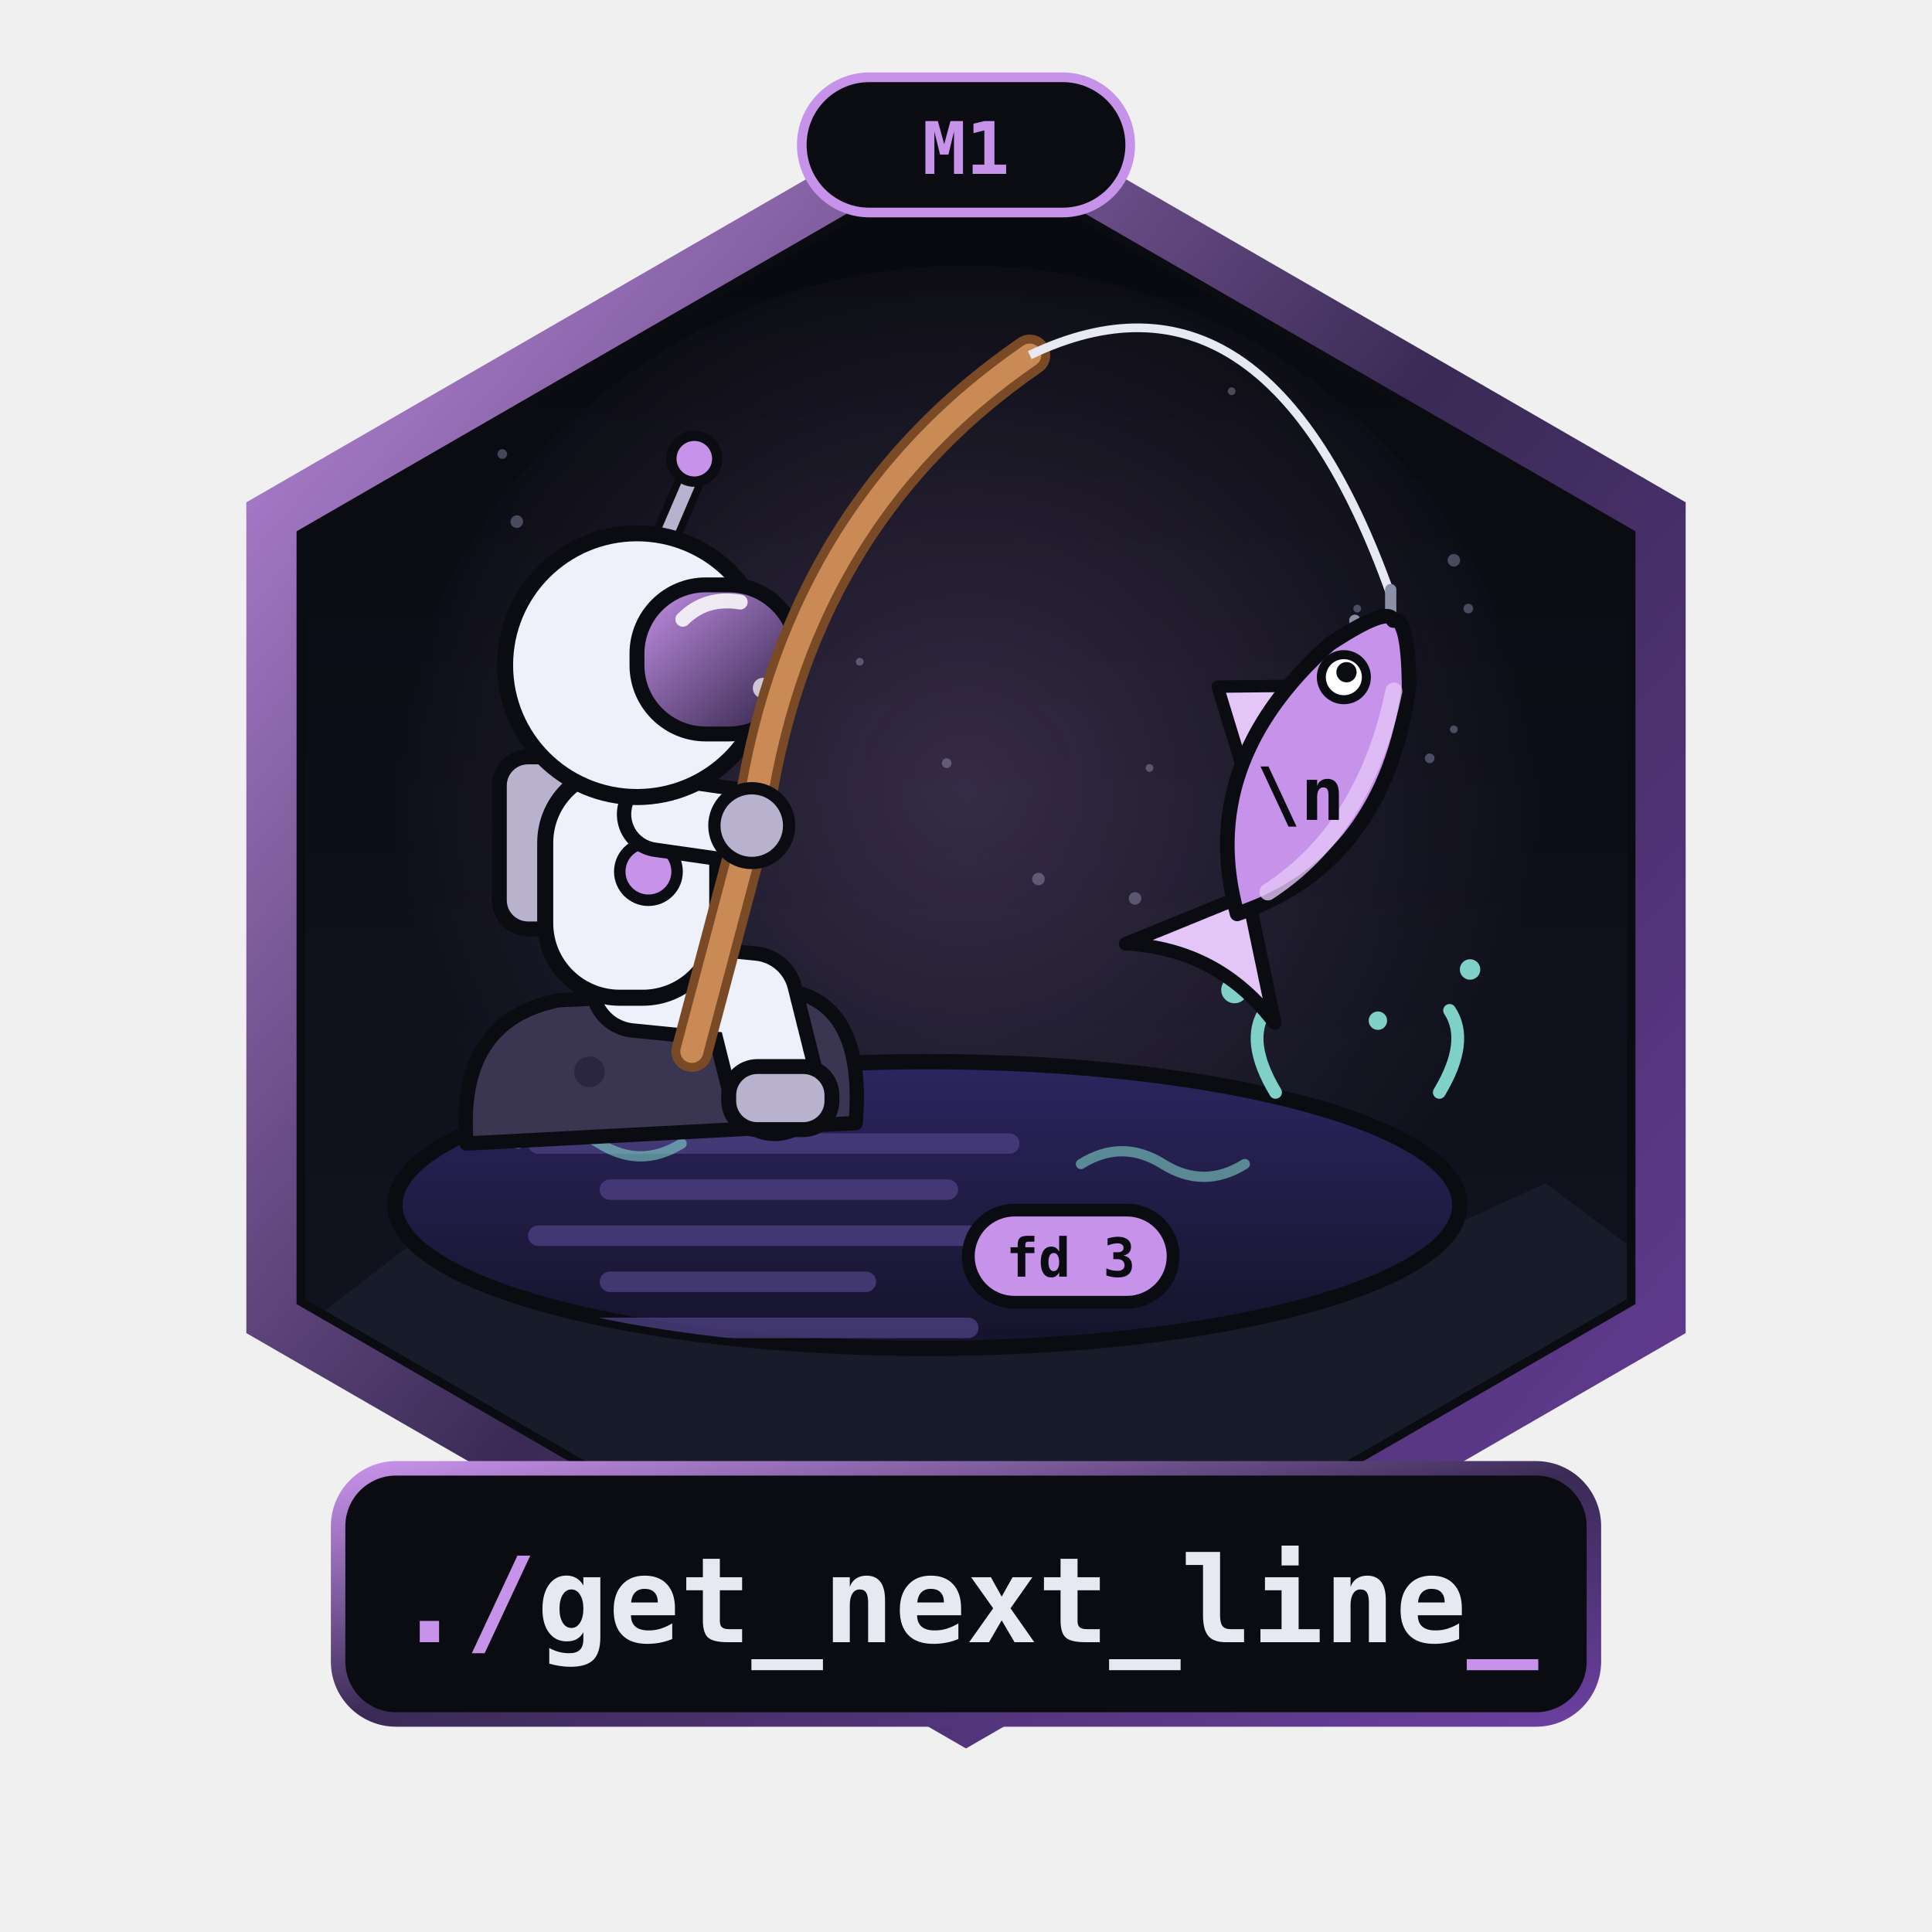
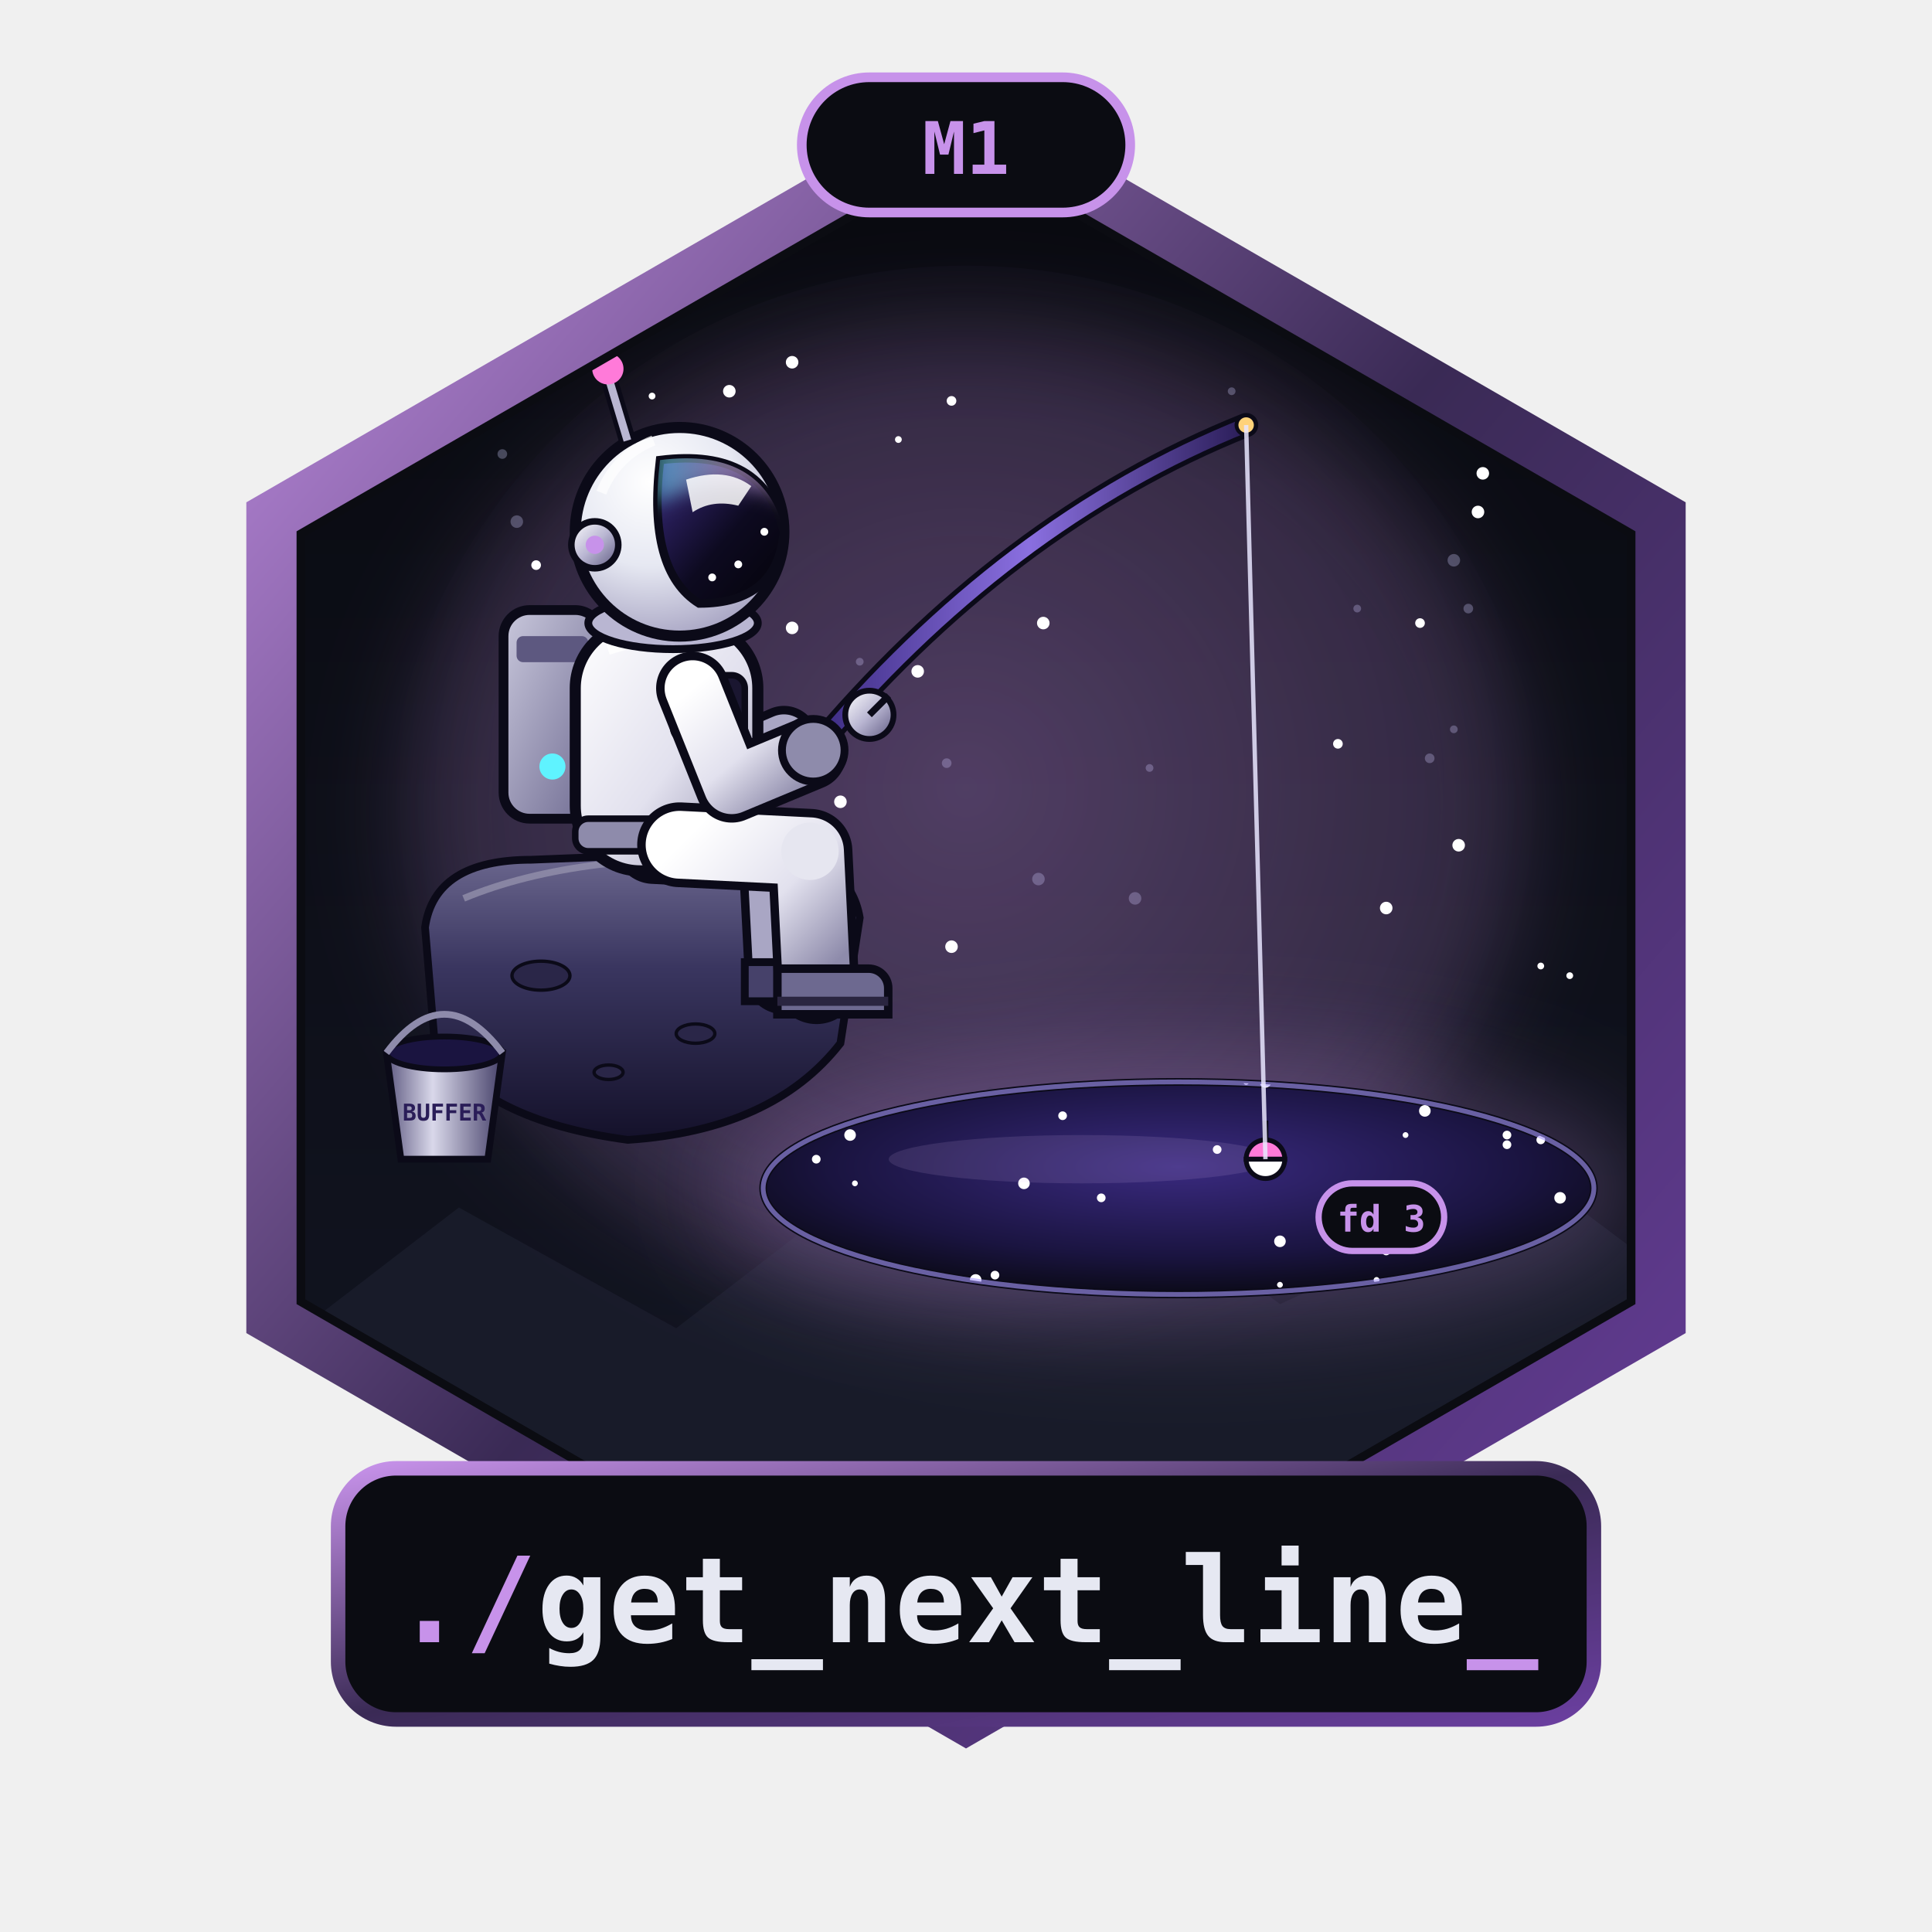
<svg xmlns="http://www.w3.org/2000/svg" viewBox="0 0 400 400" width="400" height="400">
  <defs>
    <linearGradient id="sky" x1="0" y1="0" x2="0" y2="1">
      <stop offset="0" stop-color="#07080d" />
      <stop offset="1" stop-color="#151827" />
    </linearGradient>
    <linearGradient id="rim" x1="0" y1="0" x2="1" y2="1">
      <stop offset="0" stop-color="#C792EA" />
      <stop offset=".5" stop-color="#3a2a55" />
      <stop offset="1" stop-color="#6b3fa0" />
    </linearGradient>
    <radialGradient id="glow" cx=".5" cy=".45" r=".5">
      <stop offset="0" stop-color="#C792EA" stop-opacity=".22" />
      <stop offset="1" stop-color="#C792EA" stop-opacity="0" />
    </radialGradient>
    <clipPath id="in">
      <polygon points="200.0,32.0 336.8,111.0 336.8,269.0 200.0,348.0 63.2,269.0 63.2,111.0" />
    </clipPath>
    <style>
      .st{fill:#cfd3ff;opacity:.3;animation:tw 4s ease-in-out infinite}
      @keyframes tw{50%{opacity:.9}}
      .cur{animation:bl 1.1s steps(1) infinite} @keyframes bl{50%{opacity:0}}
      .sw{animation:sw 3s ease-in-out infinite;transform-box:view-box}
      @keyframes sw{0%,100%{transform:rotate(-3deg)}50%{transform:rotate(3deg)}}
      .bob{animation:bob 2.4s ease-in-out infinite} @keyframes bob{50%{transform:translateY(3px)}}
+       .flick{animation:fl .35s ease-in-out infinite alternate;transform-box:fill-box;transform-origin:50% 0}
+       @keyframes fl{to{transform:scaleY(.82)}}
+       @keyframes spin{to{transform:rotate(360deg)}}
      .mono{font-family:'Fira Code','JetBrains Mono',Consolas,monospace}
    </style>
  </defs>
  <polygon points="200.0,18.0 349.0,104.0 349.0,276.0 200.0,362.0 51.0,276.0 51.0,104.0" fill="url(#rim)" stroke-linejoin="round" />
  <polygon points="200.0,30.0 338.6,110.0 338.6,270.0 200.0,350.0 61.4,270.0 61.4,110.0" fill="#0b0c12" />
  <g clip-path="url(#in)">
    <rect width="400" height="400" fill="url(#sky)" />
    <circle cx="200" cy="175" r="120" fill="url(#glow)" />
    <circle class="st" style="animation-delay:0.7s" cx="238" cy="159" r="0.8" />
    <circle class="st" style="animation-delay:0.3s" cx="128" cy="116" r="1" />
    <circle class="st" style="animation-delay:2.6s" cx="255" cy="81" r="0.8" />
    <circle class="st" style="animation-delay:2.6s" cx="139" cy="152" r="1" />
    <circle class="st" style="animation-delay:1.8s" cx="155" cy="178" r="1" />
    <circle class="st" style="animation-delay:0.2s" cx="196" cy="158" r="1" />
    <circle class="st" style="animation-delay:3.2s" cx="235" cy="186" r="1.3" />
    <circle class="st" style="animation-delay:0.1s" cx="296" cy="157" r="1" />
    <circle class="st" style="animation-delay:4.0s" cx="104" cy="94" r="1" />
    <circle class="st" style="animation-delay:3.6s" cx="301" cy="116" r="1.3" />
    <circle class="st" style="animation-delay:1.8s" cx="107" cy="108" r="1.3" />
    <circle class="st" style="animation-delay:3.1s" cx="301" cy="151" r="0.8" />
    <circle class="st" style="animation-delay:1.0s" cx="178" cy="137" r="0.8" />
    <circle class="st" style="animation-delay:3.2s" cx="281" cy="126" r="0.8" />
    <circle class="st" style="animation-delay:0.4s" cx="304" cy="126" r="1" />
    <circle class="st" style="animation-delay:2.6s" cx="215" cy="182" r="1.3" />
    <path d="M30 300 L95 250 L140 275 L205 225 L265 270 L320 245 L380 290 L380 400 L30 400 Z" fill="#181b29" />
    <path d="M30 330 Q120 300 200 320 T380 315 L380 400 L30 400 Z" fill="#0f111a" />
  </g>
-   <g transform="translate(192,188) scale(1.06)">
+   <g transform="translate(200,188) scale(1.0)">
    <defs>
-       <linearGradient id="water" x1="0" y1="0" x2="0" y2="1">
-         <stop offset="0" stop-color="#2c2560" />
-         <stop offset="1" stop-color="#15132a" />
-       </linearGradient>
+       <clipPath id="hg">
+         <polygon points="0.0,-156.0 136.8,-77.0 136.8,81.0 0.0,160.0 -136.8,81.0 -136.8,-77.0" />
+       </clipPath>
    </defs>
-     <clipPath id="pond">
-       <ellipse cx="0" cy="58" rx="104" ry="28" />
-     </clipPath>
-     <ellipse cx="0" cy="58" rx="104" ry="28" fill="url(#water)" stroke="#0b0c12" stroke-width="3" />
-     <g clip-path="url(#pond)">
-       <rect x="-78" y="44" width="96" height="4" rx="2" fill="#4b3f80" opacity=".8" />
-       <rect x="-64" y="53" width="70" height="4" rx="2" fill="#4b3f80" opacity=".8" />
-       <rect x="-78" y="62" width="120" height="4" rx="2" fill="#4b3f80" opacity=".8" />
-       <rect x="-64" y="71" width="54" height="4" rx="2" fill="#4b3f80" opacity=".8" />
-       <rect x="-78" y="80" width="88" height="4" rx="2" fill="#4b3f80" opacity=".8" />
-     </g>
-     <path d="M-80 46 q8 -5 16 0 t16 0 M30 50 q8 -5 16 0 t16 0" fill="none" stroke="#7fd1c7" stroke-width="2" stroke-linecap="round" opacity=".6" />
-     <g class="bob" style="animation-delay:0s">
-       <rect x="8" y="59" width="40" height="18" rx="9" fill="#C792EA" stroke="#0b0c12" stroke-width="2.5" />
-       <text class="mono" x="28" y="72" text-anchor="middle" font-size="10.5" font-weight="800" fill="#0b0c12">fd 3</text>
-     </g>
-     <g class="bob">
-       <path d="M68 36 q-6 -10 -2 -16 M100 36 q6 -10 2 -16" fill="none" stroke="#7fd1c7" stroke-width="2.5" stroke-linecap="round" />
-       <circle cx="60" cy="16" r="2.6" fill="#7fd1c7" />
-       <circle cx="106" cy="12" r="2" fill="#7fd1c7" />
-       <circle cx="88" cy="22" r="1.8" fill="#7fd1c7" />
-     </g>
-     <path d="M-90 46 Q-92 22 -72 18 L-28 16 Q-12 18 -14 42 Z" fill="#3a3550" stroke="#0b0c12" stroke-width="2.8" stroke-linejoin="round" />
-     <circle cx="-66" cy="32" r="3" fill="#2a2540" />
-     <circle cx="-36" cy="28" r="2.4" fill="#2a2540" />
-     <g transform="translate(-50,22) scale(1.12)">
+     <g clip-path="url(#hg)">
      <defs>
-         <linearGradient id="visor" x1="0" y1="0" x2="1" y2="1">
-           <stop offset="0" stop-color="#C792EA" />
-           <stop offset="1" stop-color="#2a1f40" />
-         </linearGradient>
+         <filter id="g2" x="-50%" y="-50%" width="200%" height="200%">
+           <feGaussianBlur stdDeviation="1.4" />
+         </filter>
+         <filter id="g4" x="-60%" y="-60%" width="220%" height="220%">
+           <feGaussianBlur stdDeviation="3" />
+         </filter>
+         <filter id="g10" x="-80%" y="-80%" width="260%" height="260%">
+           <feGaussianBlur stdDeviation="10" />
+         </filter>
+         <linearGradient id="suitW" x1="0" y1="0" x2="1" y2="1">
+           <stop offset="0" stop-color="#ffffff" />
+           <stop offset=".55" stop-color="#e2e1ee" />
+           <stop offset="1" stop-color="#8e8bab" />
+         </linearGradient>
+         <linearGradient id="suitD" x1="0" y1="0" x2="1" y2="1">
+           <stop offset="0" stop-color="#c9c8dc" />
+           <stop offset="1" stop-color="#6d6990" />
+         </linearGradient>
+         <radialGradient id="helm" cx=".36" cy=".26" r=".9">
+           <stop offset="0" stop-color="#ffffff" />
+           <stop offset=".45" stop-color="#e6e8f2" />
+           <stop offset=".85" stop-color="#a9a6c4" />
+           <stop offset="1" stop-color="#57527a" />
+         </radialGradient>
+         <linearGradient id="vis" x1="0" y1="0" x2="1" y2="1">
+           <stop offset="0" stop-color="#3a2a80" />
+           <stop offset=".55" stop-color="#0d0a20" />
+           <stop offset="1" stop-color="#040309" />
+         </linearGradient>
+         <linearGradient id="visband" x1="0" y1="0" x2="1" y2="0">
+           <stop offset="0" stop-color="#5ff3ff" />
+           <stop offset=".5" stop-color="#e3c6f7" />
+           <stop offset="1" stop-color="#C792EA" />
+         </linearGradient>
+         <linearGradient id="rock" x1="0" y1="0" x2="0" y2="1">
+           <stop offset="0" stop-color="#6d6990" />
+           <stop offset=".4" stop-color="#3a3660" />
+           <stop offset="1" stop-color="#14112a" />
+         </linearGradient>
+         <radialGradient id="lake" cx=".5" cy=".4" r=".6">
+           <stop offset="0" stop-color="#3a2a80" />
+           <stop offset=".7" stop-color="#1a1440" />
+           <stop offset="1" stop-color="#0b0a18" />
+         </radialGradient>
+         <linearGradient id="rod" x1="0" y1="0" x2="1" y2="0">
+           <stop offset="0" stop-color="#3a2a80" />
+           <stop offset=".5" stop-color="#8a6fe0" />
+           <stop offset="1" stop-color="#2a1d58" />
+         </linearGradient>
+         <linearGradient id="steel" x1="0" y1="0" x2="1" y2="1">
+           <stop offset="0" stop-color="#ffffff" />
+           <stop offset=".5" stop-color="#b9b6d2" />
+           <stop offset="1" stop-color="#5d5880" />
+         </linearGradient>
+         <linearGradient id="bucket" x1="0" y1="0" x2="1" y2="0">
+           <stop offset="0" stop-color="#5d5880" />
+           <stop offset=".4" stop-color="#d9d8ea" />
+           <stop offset="1" stop-color="#46416a" />
+         </linearGradient>
+         <radialGradient id="fishP" cx=".35" cy=".35" r=".8">
+           <stop offset="0" stop-color="#ffffff" />
+           <stop offset=".45" stop-color="#e3c6f7" />
+           <stop offset="1" stop-color="#8a5ad6" />
+         </radialGradient>
+         <radialGradient id="fishT" cx=".35" cy=".35" r=".8">
+           <stop offset="0" stop-color="#ffffff" />
+           <stop offset=".45" stop-color="#9ff8ff" />
+           <stop offset="1" stop-color="#1d8fa0" />
+         </radialGradient>
+         <radialGradient id="fishO" cx=".35" cy=".35" r=".8">
+           <stop offset="0" stop-color="#ffffff" />
+           <stop offset=".45" stop-color="#ffd0a0" />
+           <stop offset="1" stop-color="#d9702a" />
+         </radialGradient>
+         <radialGradient id="fishG" cx=".35" cy=".35" r=".8">
+           <stop offset="0" stop-color="#ffffff" />
+           <stop offset=".45" stop-color="#bfffd0" />
+           <stop offset="1" stop-color="#2a9a5a" />
+         </radialGradient>
      </defs>
-       <rect x="-30" y="-46" width="14" height="30" rx="5" fill="#b9b2cf" stroke="#0b0c12" stroke-width="2.6" />
-       <path d="M-6 -6 L14 -4 L18 12" fill="none" stroke="#0b0c12" stroke-width="18" stroke-linecap="round" stroke-linejoin="round" />
-       <path d="M-6 -6 L14 -4 L18 12" fill="none" stroke="#eef0fb" stroke-width="13" stroke-linecap="round" stroke-linejoin="round" />
-       <rect x="10" y="8" width="18" height="11" rx="5" fill="#b9b2cf" stroke="#0b0c12" stroke-width="2.6" />
-       <rect x="-22" y="-44" width="30" height="40" rx="13" fill="#eef0fb" stroke="#0b0c12" stroke-width="2.8" />
-       <circle cx="-4" cy="-26" r="5" fill="#C792EA" stroke="#0b0c12" stroke-width="2" />
-       <path d="M-2 -36 L12 -34" fill="none" stroke="#0b0c12" stroke-width="15" stroke-linecap="round" stroke-linejoin="round" />
-       <path d="M-2 -36 L12 -34" fill="none" stroke="#eef0fb" stroke-width="10" stroke-linecap="round" stroke-linejoin="round" />
-       <line x1="-2" y1="-82" x2="4" y2="-96" stroke="#0b0c12" stroke-width="5" stroke-linecap="round" />
-       <line x1="-2" y1="-82" x2="4" y2="-96" stroke="#b9b2cf" stroke-width="2.4" stroke-linecap="round" />
-       <circle class="cur" cx="4" cy="-98" r="4" fill="#C792EA" stroke="#0b0c12" stroke-width="1.8" />
-       <circle cx="-6" cy="-62" r="23" fill="#eef0fb" stroke="#0b0c12" stroke-width="2.8" />
-       <rect x="-6" y="-76" width="28" height="26" rx="12" fill="url(#visor)" stroke="#0b0c12" stroke-width="2.6" />
-       <path d="M2 -70 q4 -4 10 -3" fill="none" stroke="#fff" stroke-width="2.6" stroke-linecap="round" opacity=".85" />
-       <circle cx="16" cy="-58" r="1.8" fill="#fff" opacity=".7" />
-     </g>
-     <path d="M-46 28 L-34.3 -16.1 Q-26.3 -76.1 20 -108" fill="none" stroke="#7a4a26" stroke-width="8" stroke-linecap="round" stroke-linejoin="round" />
-     <path d="M-46 28 L-34.3 -16.1 Q-26.3 -76.1 20 -108" fill="none" stroke="#c98a55" stroke-width="4.5" stroke-linecap="round" stroke-linejoin="round" />
-     <circle cx="-34.3" cy="-16.1" r="7.3" fill="#b9b2cf" stroke="#0b0c12" stroke-width="2.4" />
-     <g class="sw" style="transform-origin:20px -108px">
-       <path d="M20 -108 Q66 -130 90.5 -61.2" fill="none" stroke="#e6e8f2" stroke-width="1.7" />
-       <path d="M90.5 -62.2 v6 a3.5 3.5 0 0 1 -7 0" fill="none" stroke="#8b90a8" stroke-width="2.2" stroke-linecap="round" />
-       <g transform="translate(76,-28) rotate(-62) scale(1.1)">
-         <path d="M-26 0 L-44 -15 Q-37 0 -44 15 Z" fill="#e3c6f7" stroke="#0b0c12" stroke-width="2.4" stroke-linejoin="round" />
-         <path d="M-6 -12 L4 -22 L10 -11 Z" fill="#e3c6f7" stroke="#0b0c12" stroke-width="2.2" stroke-linejoin="round" />
-         <path d="M-30 0 Q-10 -19 20 -8 Q31 -2 29 0 Q31 2 20 8 Q-10 19 -30 0 Z" fill="#C792EA" stroke="#0b0c12" stroke-width="2.6" stroke-linejoin="round" />
-         <path d="M-24 3 Q-6 13 18 6" fill="none" stroke="#e3c6f7" stroke-width="3" stroke-linecap="round" opacity=".8" />
-         <circle cx="16" cy="-3" r="4" fill="#fff" stroke="#0b0c12" stroke-width="1.6" />
-         <circle cx="17" cy="-3" r="1.8" fill="#0b0c12" />
-         <text class="mono" x="-6" y="0" dominant-baseline="central" text-anchor="middle" font-size="13" font-weight="800" fill="#0b0c12" transform="rotate(62 -6 0)">\n</text>
+       <ellipse cx="0" cy="-20" rx="116" ry="100" fill="#C792EA" opacity=".18" filter="url(#g10)" />
+       <circle cx="119" cy="12" r="0.7" fill="#fff">
+         <animate attributeName="opacity" values=".2;.9;.2" keyTimes="0;.5;1" dur="2.183s" repeatCount="indefinite" />
+       </circle>
+       <circle cx="-36" cy="-113" r="1.3" fill="#fff">
+         <animate attributeName="opacity" values=".2;.9;.2" keyTimes="0;.5;1" dur="3.708s" repeatCount="indefinite" />
+       </circle>
+       <circle cx="-65" cy="-106" r="0.7" fill="#fff">
+         <animate attributeName="opacity" values=".2;.9;.2" keyTimes="0;.5;1" dur="3.162s" repeatCount="indefinite" />
+       </circle>
+       <circle cx="-89" cy="-71" r="1" fill="#fff">
+         <animate attributeName="opacity" values=".2;.9;.2" keyTimes="0;.5;1" dur="3.607s" repeatCount="indefinite" />
+       </circle>
+       <circle cx="94" cy="-59" r="1" fill="#fff">
+         <animate attributeName="opacity" values=".2;.9;.2" keyTimes="0;.5;1" dur="3.088s" repeatCount="indefinite" />
+       </circle>
+       <circle cx="-14" cy="-97" r="0.7" fill="#fff">
+         <animate attributeName="opacity" values=".2;.9;.2" keyTimes="0;.5;1" dur="3.742s" repeatCount="indefinite" />
+       </circle>
+       <circle cx="-35" cy="9" r="1" fill="#fff">
+         <animate attributeName="opacity" values=".2;.9;.2" keyTimes="0;.5;1" dur="2.847s" repeatCount="indefinite" />
+       </circle>
+       <circle cx="100" cy="-114" r="0.7" fill="#fff">
+         <animate attributeName="opacity" values=".2;.9;.2" keyTimes="0;.5;1" dur="2.472s" repeatCount="indefinite" />
+       </circle>
+       <circle cx="-124" cy="-88" r="0.7" fill="#fff">
+         <animate attributeName="opacity" values=".2;.9;.2" keyTimes="0;.5;1" dur="3.02s" repeatCount="indefinite" />
+       </circle>
+       <circle cx="-36" cy="-58" r="1.3" fill="#fff">
+         <animate attributeName="opacity" values=".2;.9;.2" keyTimes="0;.5;1" dur="2.364s" repeatCount="indefinite" />
+       </circle>
+       <circle cx="102" cy="-13" r="1.3" fill="#fff">
+         <animate attributeName="opacity" values=".2;.9;.2" keyTimes="0;.5;1" dur="3.051s" repeatCount="indefinite" />
+       </circle>
+       <circle cx="106" cy="-82" r="1.3" fill="#fff">
+         <animate attributeName="opacity" values=".2;.9;.2" keyTimes="0;.5;1" dur="2.708s" repeatCount="indefinite" />
+       </circle>
+       <circle cx="125" cy="14" r="0.7" fill="#fff">
+         <animate attributeName="opacity" values=".2;.9;.2" keyTimes="0;.5;1" dur="3.91s" repeatCount="indefinite" />
+       </circle>
+       <circle cx="-26" cy="-22" r="1.3" fill="#fff">
+         <animate attributeName="opacity" values=".2;.9;.2" keyTimes="0;.5;1" dur="3.061s" repeatCount="indefinite" />
+       </circle>
+       <circle cx="-3" cy="8" r="1.3" fill="#fff">
+         <animate attributeName="opacity" values=".2;.9;.2" keyTimes="0;.5;1" dur="3.031s" repeatCount="indefinite" />
+       </circle>
+       <circle cx="77" cy="-34" r="1" fill="#fff">
+         <animate attributeName="opacity" values=".2;.9;.2" keyTimes="0;.5;1" dur="3.799s" repeatCount="indefinite" />
+       </circle>
+       <circle cx="-10" cy="-49" r="1.3" fill="#fff">
+         <animate attributeName="opacity" values=".2;.9;.2" keyTimes="0;.5;1" dur="3.448s" repeatCount="indefinite" />
+       </circle>
+       <circle cx="-3" cy="-105" r="1" fill="#fff">
+         <animate attributeName="opacity" values=".2;.9;.2" keyTimes="0;.5;1" dur="3.629s" repeatCount="indefinite" />
+       </circle>
+       <circle cx="87" cy="0" r="1.3" fill="#fff">
+         <animate attributeName="opacity" values=".2;.9;.2" keyTimes="0;.5;1" dur="2.536s" repeatCount="indefinite" />
+       </circle>
+       <circle cx="107" cy="-90" r="1.3" fill="#fff">
+         <animate attributeName="opacity" values=".2;.9;.2" keyTimes="0;.5;1" dur="3.662s" repeatCount="indefinite" />
+       </circle>
+       <circle cx="16" cy="-59" r="1.3" fill="#fff">
+         <animate attributeName="opacity" values=".2;.9;.2" keyTimes="0;.5;1" dur="3.176s" repeatCount="indefinite" />
+       </circle>
+       <circle cx="-49" cy="-107" r="1.3" fill="#fff">
+         <animate attributeName="opacity" values=".2;.9;.2" keyTimes="0;.5;1" dur="2.733s" repeatCount="indefinite" />
+       </circle>
+       <ellipse cx="44" cy="58" rx="94" ry="28" fill="#C792EA" opacity=".25" filter="url(#g10)" />
+       <ellipse cx="44" cy="58" rx="86" ry="22" fill="url(#lake)" stroke="#0b0a18" stroke-width="1.6" />
+       <clipPath id="lk">
+         <ellipse cx="44" cy="58" rx="86" ry="22" />
+       </clipPath>
+       <g clip-path="url(#lk)">
+         <circle cx="65" cy="69" r="1.2" fill="#fff">
+           <animate attributeName="opacity" values=".2;.9;.2" keyTimes="0;.5;1" dur="3.385s" repeatCount="indefinite" />
+         </circle>
+         <circle cx="85" cy="77" r="0.6" fill="#fff">
+           <animate attributeName="opacity" values=".2;.9;.2" keyTimes="0;.5;1" dur="3.181s" repeatCount="indefinite" />
+         </circle>
+         <circle cx="91" cy="47" r="0.6" fill="#fff">
+           <animate attributeName="opacity" values=".2;.9;.2" keyTimes="0;.5;1" dur="3.302s" repeatCount="indefinite" />
+         </circle>
+         <circle cx="-23" cy="57" r="0.6" fill="#fff">
+           <animate attributeName="opacity" values=".2;.9;.2" keyTimes="0;.5;1" dur="2.262s" repeatCount="indefinite" />
+         </circle>
+         <circle cx="-24" cy="47" r="1.2" fill="#fff">
+           <animate attributeName="opacity" values=".2;.9;.2" keyTimes="0;.5;1" dur="1.933s" repeatCount="indefinite" />
+         </circle>
+         <circle cx="6" cy="76" r="0.9" fill="#fff">
+           <animate attributeName="opacity" values=".2;.9;.2" keyTimes="0;.5;1" dur="1.819s" repeatCount="indefinite" />
+         </circle>
+         <circle cx="95" cy="42" r="1.2" fill="#fff">
+           <animate attributeName="opacity" values=".2;.9;.2" keyTimes="0;.5;1" dur="2.39s" repeatCount="indefinite" />
+         </circle>
+         <circle cx="-19" cy="79" r="0.6" fill="#fff">
+           <animate attributeName="opacity" values=".2;.9;.2" keyTimes="0;.5;1" dur="1.919s" repeatCount="indefinite" />
+         </circle>
+         <circle cx="-5" cy="79" r="0.6" fill="#fff">
+           <animate attributeName="opacity" values=".2;.9;.2" keyTimes="0;.5;1" dur="2.079s" repeatCount="indefinite" />
+         </circle>
+         <circle cx="123" cy="60" r="1.2" fill="#fff">
+           <animate attributeName="opacity" values=".2;.9;.2" keyTimes="0;.5;1" dur="2.751s" repeatCount="indefinite" />
+         </circle>
+         <circle cx="-11" cy="79" r="0.6" fill="#fff">
+           <animate attributeName="opacity" values=".2;.9;.2" keyTimes="0;.5;1" dur="3.433s" repeatCount="indefinite" />
+         </circle>
+         <circle cx="112" cy="49" r="0.9" fill="#fff">
+           <animate attributeName="opacity" values=".2;.9;.2" keyTimes="0;.5;1" dur="2.33s" repeatCount="indefinite" />
+         </circle>
+         <circle cx="119" cy="48" r="0.9" fill="#fff">
+           <animate attributeName="opacity" values=".2;.9;.2" keyTimes="0;.5;1" dur="2.103s" repeatCount="indefinite" />
+         </circle>
+         <circle cx="62" cy="36" r="1.2" fill="#fff">
+           <animate attributeName="opacity" values=".2;.9;.2" keyTimes="0;.5;1" dur="2.915s" repeatCount="indefinite" />
+         </circle>
+         <circle cx="-31" cy="52" r="0.9" fill="#fff">
+           <animate attributeName="opacity" values=".2;.9;.2" keyTimes="0;.5;1" dur="2.461s" repeatCount="indefinite" />
+         </circle>
+         <circle cx="12" cy="57" r="1.2" fill="#fff">
+           <animate attributeName="opacity" values=".2;.9;.2" keyTimes="0;.5;1" dur="1.852s" repeatCount="indefinite" />
+         </circle>
+         <circle cx="2" cy="77" r="1.2" fill="#fff">
+           <animate attributeName="opacity" values=".2;.9;.2" keyTimes="0;.5;1" dur="2.215s" repeatCount="indefinite" />
+         </circle>
+         <circle cx="28" cy="60" r="0.9" fill="#fff">
+           <animate attributeName="opacity" values=".2;.9;.2" keyTimes="0;.5;1" dur="2.232s" repeatCount="indefinite" />
+         </circle>
+         <circle cx="58" cy="36" r="0.6" fill="#fff">
+           <animate attributeName="opacity" values=".2;.9;.2" keyTimes="0;.5;1" dur="2.916s" repeatCount="indefinite" />
+         </circle>
+         <circle cx="65" cy="78" r="0.6" fill="#fff">
+           <animate attributeName="opacity" values=".2;.9;.2" keyTimes="0;.5;1" dur="3.011s" repeatCount="indefinite" />
+         </circle>
+         <circle cx="118" cy="77" r="0.9" fill="#fff">
+           <animate attributeName="opacity" values=".2;.9;.2" keyTimes="0;.5;1" dur="2.525s" repeatCount="indefinite" />
+         </circle>
+         <circle cx="112" cy="47" r="0.9" fill="#fff">
+           <animate attributeName="opacity" values=".2;.9;.2" keyTimes="0;.5;1" dur="1.716s" repeatCount="indefinite" />
+         </circle>
+         <circle cx="87" cy="71" r="0.9" fill="#fff">
+           <animate attributeName="opacity" values=".2;.9;.2" keyTimes="0;.5;1" dur="1.573s" repeatCount="indefinite" />
+         </circle>
+         <circle cx="121" cy="40" r="0.9" fill="#fff">
+           <animate attributeName="opacity" values=".2;.9;.2" keyTimes="0;.5;1" dur="2.526s" repeatCount="indefinite" />
+         </circle>
+         <circle cx="20" cy="43" r="0.9" fill="#fff">
+           <animate attributeName="opacity" values=".2;.9;.2" keyTimes="0;.5;1" dur="3.348s" repeatCount="indefinite" />
+         </circle>
+         <circle cx="52" cy="50" r="0.9" fill="#fff">
+           <animate attributeName="opacity" values=".2;.9;.2" keyTimes="0;.5;1" dur="2.112s" repeatCount="indefinite" />
+         </circle>
+         <ellipse cx="24" cy="52" rx="40" ry="5" fill="#e3c6f7" opacity=".12" />
+       </g>
+       <ellipse cx="44" cy="58" rx="86" ry="22" fill="none" stroke="#a99aff" stroke-width="1" opacity=".6" />
+       <path d="M-112 4 Q -110 -10 -90 -10 L -40 -12 Q -24 -10 -22 2 L -26 28 Q -40 46 -70 48 Q -100 44 -110 28 Z" fill="url(#rock)" stroke="#0b0a18" stroke-width="1.6" />
+       <path d="M-104 -2 Q -80 -12 -40 -10" fill="none" stroke="#9a97b0" stroke-width="1.4" opacity=".7" />
+       <ellipse cx="-88" cy="14" rx="6" ry="3.0" fill="#2a2648" stroke="#0b0a18" stroke-width=".7" />
+       <ellipse cx="-56" cy="26" rx="4" ry="2.0" fill="#2a2648" stroke="#0b0a18" stroke-width=".7" />
+       <ellipse cx="-74" cy="34" rx="3" ry="1.5" fill="#2a2648" stroke="#0b0a18" stroke-width=".7" />
+       <ellipse cx="-40" cy="10" rx="3" ry="1.5" fill="#2a2648" stroke="#0b0a18" stroke-width=".7" />
+       <ellipse cx="62" cy="55" rx="4" ry="1.4" fill="none" stroke="#bff8ff" stroke-width=".9" opacity="0">
+         <animate attributeName="opacity" values="0;0;.9;0;0" keyTimes="0;0.13;0.14;0.22;1" dur="9.0s" repeatCount="indefinite" />
+         <animate attributeName="rx" values="4;4;4;18;18" keyTimes="0;0.13;0.14;0.22;1" dur="9.0s" repeatCount="indefinite" />
+         <animate attributeName="ry" values="1.4;1.4;1.4;5;5" keyTimes="0;0.13;0.14;0.22;1" dur="9.0s" repeatCount="indefinite" />
+       </ellipse>
+       <ellipse cx="62" cy="55" rx="4" ry="1.4" fill="none" stroke="#bff8ff" stroke-width=".9" opacity="0">
+         <animate attributeName="opacity" values="0;0;.9;0;0" keyTimes="0;0.57;0.58;0.66;1" dur="9.0s" repeatCount="indefinite" />
+         <animate attributeName="rx" values="4;4;4;18;18" keyTimes="0;0.57;0.58;0.66;1" dur="9.0s" repeatCount="indefinite" />
+         <animate attributeName="ry" values="1.4;1.4;1.4;5;5" keyTimes="0;0.57;0.58;0.66;1" dur="9.0s" repeatCount="indefinite" />
+       </ellipse>
+       <ellipse cx="62" cy="55" rx="6" ry="2" fill="none" stroke="#a99aff" stroke-width=".7" opacity=".0">
+         <animate attributeName="rx" values="5;14" dur="2s" begin="0s" repeatCount="indefinite" />
+         <animate attributeName="opacity" values=".7;0" dur="2s" begin="0s" repeatCount="indefinite" />
+       </ellipse>
+       <ellipse cx="62" cy="55" rx="6" ry="2" fill="none" stroke="#a99aff" stroke-width=".7" opacity=".0">
+         <animate attributeName="rx" values="5;14" dur="2s" begin="1s" repeatCount="indefinite" />
+         <animate attributeName="opacity" values=".7;0" dur="2s" begin="1s" repeatCount="indefinite" />
+       </ellipse>
+       <g>
+         <animateTransform attributeName="transform" type="translate" values="0 0;0 0;0 6;0 2;0 2;0 0;0 0;0 6;0 2;0 2;0 0;0 0" keyTimes="0;0.12;0.14;0.16;0.25;0.27;0.56;0.58;0.6;0.69;0.71;1" dur="9.0s" repeatCount="indefinite" />
+         <g transform="translate(62,52)">
+           <animateTransform attributeName="transform" type="translate" values="62 52;62 50.6;62 52" dur="1.6s" repeatCount="indefinite" />
+           <path d="M-4 0 A4 4 0 0 1 4 0 Z" fill="#ff7ad9" stroke="#0b0a18" stroke-width="1" />
+           <path d="M-4 0 A4 4 0 0 0 4 0 Z" fill="#ffffff" stroke="#0b0a18" stroke-width="1" />
+           <line x1="0" y1="-4" x2="0" y2="-8" stroke="#0b0a18" stroke-width="1.2" />
+         </g>
+       </g>
+       <g transform="translate(86,64)">
+         <rect x="-13" y="-7" width="26" height="14" rx="7" fill="#0b0c12" stroke="#C792EA" stroke-width="1.3" />
+         <text class="mono" x="0" y="3" text-anchor="middle" font-size="7.6" font-weight="900" fill="#C792EA">fd 3</text>
+       </g>
+       <g transform="translate(-108,44)">
+         <path d="M-12 -14 L 12 -14 L 9 8 L -9 8 Z" fill="url(#bucket)" stroke="#0b0a18" stroke-width="1.4" />
+         <ellipse cx="0" cy="-14" rx="12" ry="3.4" fill="#1a1440" stroke="#0b0a18" stroke-width="1.2" />
+         <path d="M-12 -14 Q 0 -30 12 -14" fill="none" stroke="#8e8bab" stroke-width="1.4" />
+         <text class="mono" x="0" y="0" text-anchor="middle" font-size="4.8" font-weight="900" fill="#2a1d58">BUFFER</text>
+       </g>
+       <g transform="translate(-62,22) scale(1.35)">
+         <path d="M-2 -26 L 17 -25 L 18 -6" fill="none" stroke="#0b0a18" stroke-width="12.0" stroke-linecap="round" stroke-linejoin="round" />
+         <path d="M-2 -26 L 17 -25 L 18 -6" fill="none" stroke="#a9a6c4" stroke-width="9.4" stroke-linecap="round" stroke-linejoin="round" />
+         <path d="M12 -8 h 13 a3 3 0 0 1 3 3 v 3 h -16 Z" fill="#46416a" stroke="#0b0a18" stroke-width="1.2" />
+         <path d="M-2 -50 L 4 -36 L 18 -42" fill="none" stroke="#0b0a18" stroke-width="10.6" stroke-linecap="round" stroke-linejoin="round" />
+         <path d="M-2 -50 L 4 -36 L 18 -42" fill="none" stroke="#a9a6c4" stroke-width="8" stroke-linecap="round" stroke-linejoin="round" />
+         <rect x="-25" y="-62" width="15" height="32" rx="4" fill="url(#suitD)" stroke="#0b0a18" stroke-width="1.5" />
+         <rect x="-23" y="-58" width="11" height="4" rx="1" fill="#5d5880" />
+         <circle cx="-17.5" cy="-38" r="2" fill="#5ff3ff">
+           <animate attributeName="opacity" values="1;.3;1" keyTimes="0;.5;1" dur="1.6s" repeatCount="indefinite" />
+         </circle>
+         <rect x="-14" y="-60" width="28" height="38" rx="10" fill="url(#suitW)" stroke="#0b0a18" stroke-width="1.7" />
+         <path d="M-9 -56 Q 0 -59 8 -57" fill="none" stroke="#fff" stroke-width="1.8" opacity=".85" />
+         <rect x="1" y="-52" width="11" height="10" rx="2" fill="#1a1630" stroke="#0b0a18" stroke-width="1" />
+         <circle cx="4.5" cy="-47" r="1.6" fill="#ffb37a" />
+         <circle cx="9" cy="-47" r="1.6" fill="#5ff3ff" />
+         <rect x="-14" y="-30" width="28" height="5" rx="2" fill="#8e8bab" stroke="#0b0a18" stroke-width="1" />
+         <path d="M2 -26 L 22 -25 L 23 -5" fill="none" stroke="#0b0a18" stroke-width="13.0" stroke-linecap="round" stroke-linejoin="round" />
+         <path d="M2 -26 L 22 -25 L 23 -5" fill="none" stroke="url(#suitW)" stroke-width="10.4" stroke-linecap="round" stroke-linejoin="round" />
+         <circle cx="22" cy="-25" r="4.4" fill="#e6e6f0" />
+         <path d="M17 -7 h 14 a3 3 0 0 1 3 3 v 4 h -17 Z" fill="#6d6990" stroke="#0b0a18" stroke-width="1.3" />
+         <path d="M17 -2 h 17" stroke="#2a2540" stroke-width="1.4" />
+         <ellipse cx="1" cy="-60" rx="13" ry="4" fill="#b9b6d2" stroke="#0b0a18" stroke-width="1.2" />
+         <circle cx="2" cy="-74" r="16" fill="url(#helm)" stroke="#0b0a18" stroke-width="1.7" />
+         <path d="M-1 -85 Q 15 -87 18 -74 Q 17 -63 5 -63 Q -3 -68 -1 -85 Z" fill="url(#vis)" stroke="#0b0a18" stroke-width="1.3" />
+         <clipPath id="vc">
+           <path d="M-1 -85 Q 15 -87 18 -74 Q 17 -63 5 -63 Q -3 -68 -1 -85 Z" />
+         </clipPath>
+         <g clip-path="url(#vc)">
+           <path d="M-2 -78 Q 8 -84 20 -78 L 20 -88 L -2 -88 Z" fill="url(#visband)" opacity=".5" filter="url(#g2)" />
+           <path d="M3 -82 Q 9 -84 13 -81 L 11 -78 Q 7 -79 4 -77 Z" fill="#fff" opacity=".85" />
+           <circle cx="11" cy="-69" r=".6" fill="#fff" />
+           <circle cx="15" cy="-74" r=".6" fill="#fff" />
+           <circle cx="7" cy="-67" r=".6" fill="#fff" />
+         </g>
+         <path d="M-10 -80 A14 14 0 0 1 -2 -88" fill="none" stroke="#fff" stroke-width="1.6" opacity=".7" />
+         <circle cx="-11" cy="-72" r="3.6" fill="url(#steel)" stroke="#0b0a18" stroke-width="1" />
+         <circle cx="-11" cy="-72" r="1.4" fill="#C792EA" />
+         <line x1="-6" y1="-88" x2="-9" y2="-98" stroke="#0b0a18" stroke-width="2.6" />
+         <line x1="-6" y1="-88" x2="-9" y2="-98" stroke="#b9b6d2" stroke-width="1.2" />
+         <circle cx="-9" cy="-99" r="2.4" fill="#ff7ad9">
+           <animate attributeName="opacity" values="1;.3;1" keyTimes="0;.5;1" dur="1s" repeatCount="indefinite" />
+         </circle>
+       </g>
+       <path d="M-32 -32 Q 8 -80 58 -100" fill="none" stroke="#0b0a18" stroke-width="5" stroke-linecap="round">
+         <animate attributeName="d" values="M-32 -32 Q 8 -80 58 -100;M-32 -32 Q 8 -80 58 -100;M-32 -32 Q 20 -96 58 -100;M-32 -32 Q 20 -96 58 -100;M-32 -32 Q 8 -80 58 -100;M-32 -32 Q 8 -80 58 -100;M-32 -32 Q 20 -96 58 -100;M-32 -32 Q 20 -96 58 -100;M-32 -32 Q 8 -80 58 -100;M-32 -32 Q 8 -80 58 -100" keyTimes="0;0.13;0.16;0.39;0.42;0.57;0.6;0.85;0.88;1" dur="9.0s" repeatCount="indefinite" />
+       </path>
+       <path d="M-32 -32 Q 8 -80 58 -100" fill="none" stroke="url(#rod)" stroke-width="3" stroke-linecap="round">
+         <animate attributeName="d" values="M-32 -32 Q 8 -80 58 -100;M-32 -32 Q 8 -80 58 -100;M-32 -32 Q 20 -96 58 -100;M-32 -32 Q 20 -96 58 -100;M-32 -32 Q 8 -80 58 -100;M-32 -32 Q 8 -80 58 -100;M-32 -32 Q 20 -96 58 -100;M-32 -32 Q 20 -96 58 -100;M-32 -32 Q 8 -80 58 -100;M-32 -32 Q 8 -80 58 -100" keyTimes="0;0.13;0.16;0.39;0.42;0.57;0.6;0.85;0.88;1" dur="9.0s" repeatCount="indefinite" />
+       </path>
+       <circle cx="-20" cy="-40" r="5" fill="url(#steel)" stroke="#0b0a18" stroke-width="1.2" />
+       <line x1="-20" y1="-40" x2="-16" y2="-44" stroke="#0b0a18" stroke-width="1.4" />
+       <circle cx="58" cy="-100" r="2" fill="#ffd27a" stroke="#0b0a18" stroke-width=".8" />
+       <g>
+         <animate attributeName="opacity" values="1;1;0;0" keyTimes="0;0.5;0.5;1" dur="9.0s" repeatCount="indefinite" />
+         <line x1="58" y1="-100" x2="62" y2="52" stroke="#e9e6ff" stroke-width=".9" opacity=".85">
+           <animate attributeName="x2" values="62;62;62;62;62;62;62" keyTimes="0;0.08;0.13;0.2;0.39;0.41;1" dur="9.0s" repeatCount="indefinite" />
+           <animate attributeName="y2" values="52;52;48;-74;-74;52;52" keyTimes="0;0.08;0.13;0.2;0.39;0.41;1" dur="9.0s" repeatCount="indefinite" />
+         </line>
+       </g>
+       <g opacity="0">
+         <animate attributeName="opacity" values="0;0;1;1" keyTimes="0;0.5;0.5;1" dur="9.0s" repeatCount="indefinite" />
+         <line x1="58" y1="-100" x2="62" y2="52" stroke="#e9e6ff" stroke-width=".9" opacity=".85">
+           <animate attributeName="x2" values="62;62;62;62;62;62;62" keyTimes="0;0.52;0.57;0.64;0.85;0.87;1" dur="9.0s" repeatCount="indefinite" />
+           <animate attributeName="y2" values="52;52;48;-74;-74;52;52" keyTimes="0;0.52;0.57;0.64;0.85;0.87;1" dur="9.0s" repeatCount="indefinite" />
+         </line>
+       </g>
+       <g transform="translate(-62,22) scale(1.35)">
+         <path d="M4 -50 L 10 -35 L 22 -40" fill="none" stroke="#0b0a18" stroke-width="11.2" stroke-linecap="round" stroke-linejoin="round" />
+         <path d="M4 -50 L 10 -35 L 22 -40" fill="none" stroke="url(#suitW)" stroke-width="8.6" stroke-linecap="round" stroke-linejoin="round" />
+         <circle cx="22.5" cy="-40.5" r="4.8" fill="#8e8bab" stroke="#0b0a18" stroke-width="1.2" />
+       </g>
+       <g opacity="0">
+         <animate attributeName="opacity" values="0;0;1;1;1;0;0" keyTimes="0;0.08;0.13;0.39;0.45;0.46;1" dur="9.0s" repeatCount="indefinite" />
+         <g>
+           <animateTransform attributeName="transform" type="translate" values="62 60;62 60;62 52;62 -66;62 -66;-108 28;-108 28" keyTimes="0;0.08;0.13;0.2;0.39;0.46;1" dur="9.0s" repeatCount="indefinite" calcMode="spline" keySplines="0 0 1 1;.4 0 .6 1;.3 0 .4 1;0 0 1 1;.5 0 .8 .5;0 0 1 1" />
+           <g>
+             <animateTransform attributeName="transform" type="rotate" values="-14;14;-14" dur="1.1s" repeatCount="indefinite" />
+             <g transform="rotate(90)">
+               <path d="M-14 0 Q -4 -10 10 -3 L 16 -8 L 14 0 L 16 8 L 10 3 Q -4 10 -14 0 Z" fill="url(#fishP)" stroke="#0b0a18" stroke-width="1.3" stroke-linejoin="round" />
+               <circle cx="-8" cy="-2" r="1.6" fill="#0b0a18" />
+               <circle cx="-8.4" cy="-2.5" r=".5" fill="#fff" />
+               <path d="M-2 -5 Q 1 0 -2 5" fill="none" stroke="#0b0a18" stroke-width=".8" opacity=".6" />
+               <text class="mono" x="3" y="2.2" text-anchor="middle" font-size="5.6" font-weight="900" fill="#0b0a18" transform="rotate(-90 3 0)">\n</text>
+             </g>
+           </g>
+         </g>
+       </g>
+       <circle cx="56" cy="50" r="1.6" fill="#bff8ff" opacity="0">
+         <animate attributeName="opacity" values="0;0;1;0;0" keyTimes="0;0.13;0.14;0.2;1" dur="9.0s" repeatCount="indefinite" />
+         <animate attributeName="cy" values="50;50;50;36;36" keyTimes="0;0.13;0.14;0.2;1" dur="9.0s" repeatCount="indefinite" />
+         <animate attributeName="cx" values="56;56;56;44;44" keyTimes="0;0.13;0.14;0.2;1" dur="9.0s" repeatCount="indefinite" />
+       </circle>
+       <circle cx="59" cy="50" r="1.6" fill="#bff8ff" opacity="0">
+         <animate attributeName="opacity" values="0;0;1;0;0" keyTimes="0;0.13;0.14;0.2;1" dur="9.0s" repeatCount="indefinite" />
+         <animate attributeName="cy" values="50;50;50;36;36" keyTimes="0;0.13;0.14;0.2;1" dur="9.0s" repeatCount="indefinite" />
+         <animate attributeName="cx" values="59;59;59;53;53" keyTimes="0;0.13;0.14;0.2;1" dur="9.0s" repeatCount="indefinite" />
+       </circle>
+       <circle cx="65" cy="50" r="1.6" fill="#bff8ff" opacity="0">
+         <animate attributeName="opacity" values="0;0;1;0;0" keyTimes="0;0.13;0.14;0.2;1" dur="9.0s" repeatCount="indefinite" />
+         <animate attributeName="cy" values="50;50;50;36;36" keyTimes="0;0.13;0.14;0.2;1" dur="9.0s" repeatCount="indefinite" />
+         <animate attributeName="cx" values="65;65;65;71;71" keyTimes="0;0.13;0.14;0.2;1" dur="9.0s" repeatCount="indefinite" />
+       </circle>
+       <circle cx="68" cy="50" r="1.6" fill="#bff8ff" opacity="0">
+         <animate attributeName="opacity" values="0;0;1;0;0" keyTimes="0;0.13;0.14;0.2;1" dur="9.0s" repeatCount="indefinite" />
+         <animate attributeName="cy" values="50;50;50;36;36" keyTimes="0;0.13;0.14;0.2;1" dur="9.0s" repeatCount="indefinite" />
+         <animate attributeName="cx" values="68;68;68;80;80" keyTimes="0;0.13;0.14;0.2;1" dur="9.0s" repeatCount="indefinite" />
+       </circle>
+       <g opacity="0">
+         <animate attributeName="opacity" values="0;0;1;1;0;0" keyTimes="0;0.19;0.22;0.38;0.39;1" dur="9.0s" repeatCount="indefinite" />
+         <g transform="translate(3.0,-56)">
+           <rect x="-33.0" y="-9" width="66.0" height="17" rx="5" fill="#0b0c12" stroke="#C792EA" stroke-width="1.4" />
+           <path d="M33.0 -2 l 7 2 l -7 3 Z" fill="#0b0c12" stroke="#C792EA" stroke-width="1.2" />
+           <text class="mono" x="0" y="3.2" text-anchor="middle" font-size="8.4" font-weight="800" fill="#ffffff">Hello, 42!<tspan fill="#C792EA">\n</tspan>
+           </text>
+         </g>
+       </g>
+       <g opacity="0">
+         <animate attributeName="opacity" values="0;0;1;1;1;0;0" keyTimes="0;0.52;0.57;0.85;0.91;0.92;1" dur="9.0s" repeatCount="indefinite" />
+         <g>
+           <animateTransform attributeName="transform" type="translate" values="62 60;62 60;62 52;62 -66;62 -66;-108 28;-108 28" keyTimes="0;0.52;0.57;0.64;0.85;0.92;1" dur="9.0s" repeatCount="indefinite" calcMode="spline" keySplines="0 0 1 1;.4 0 .6 1;.3 0 .4 1;0 0 1 1;.5 0 .8 .5;0 0 1 1" />
+           <g>
+             <animateTransform attributeName="transform" type="rotate" values="-14;14;-14" dur="1.1s" repeatCount="indefinite" />
+             <g transform="rotate(90)">
+               <path d="M-14 0 Q -4 -10 10 -3 L 16 -8 L 14 0 L 16 8 L 10 3 Q -4 10 -14 0 Z" fill="url(#fishT)" stroke="#0b0a18" stroke-width="1.3" stroke-linejoin="round" />
+               <circle cx="-8" cy="-2" r="1.6" fill="#0b0a18" />
+               <circle cx="-8.4" cy="-2.5" r=".5" fill="#fff" />
+               <path d="M-2 -5 Q 1 0 -2 5" fill="none" stroke="#0b0a18" stroke-width=".8" opacity=".6" />
+               <text class="mono" x="3" y="2.2" text-anchor="middle" font-size="5.6" font-weight="900" fill="#0b0a18" transform="rotate(-90 3 0)">\n</text>
+             </g>
+           </g>
+         </g>
+       </g>
+       <circle cx="56" cy="50" r="1.6" fill="#bff8ff" opacity="0">
+         <animate attributeName="opacity" values="0;0;1;0;0" keyTimes="0;0.57;0.58;0.64;1" dur="9.0s" repeatCount="indefinite" />
+         <animate attributeName="cy" values="50;50;50;36;36" keyTimes="0;0.57;0.58;0.64;1" dur="9.0s" repeatCount="indefinite" />
+         <animate attributeName="cx" values="56;56;56;44;44" keyTimes="0;0.57;0.58;0.64;1" dur="9.0s" repeatCount="indefinite" />
+       </circle>
+       <circle cx="59" cy="50" r="1.6" fill="#bff8ff" opacity="0">
+         <animate attributeName="opacity" values="0;0;1;0;0" keyTimes="0;0.57;0.58;0.64;1" dur="9.0s" repeatCount="indefinite" />
+         <animate attributeName="cy" values="50;50;50;36;36" keyTimes="0;0.57;0.58;0.64;1" dur="9.0s" repeatCount="indefinite" />
+         <animate attributeName="cx" values="59;59;59;53;53" keyTimes="0;0.57;0.58;0.64;1" dur="9.0s" repeatCount="indefinite" />
+       </circle>
+       <circle cx="65" cy="50" r="1.6" fill="#bff8ff" opacity="0">
+         <animate attributeName="opacity" values="0;0;1;0;0" keyTimes="0;0.57;0.58;0.64;1" dur="9.0s" repeatCount="indefinite" />
+         <animate attributeName="cy" values="50;50;50;36;36" keyTimes="0;0.57;0.58;0.64;1" dur="9.0s" repeatCount="indefinite" />
+         <animate attributeName="cx" values="65;65;65;71;71" keyTimes="0;0.57;0.58;0.64;1" dur="9.0s" repeatCount="indefinite" />
+       </circle>
+       <circle cx="68" cy="50" r="1.6" fill="#bff8ff" opacity="0">
+         <animate attributeName="opacity" values="0;0;1;0;0" keyTimes="0;0.57;0.58;0.64;1" dur="9.0s" repeatCount="indefinite" />
+         <animate attributeName="cy" values="50;50;50;36;36" keyTimes="0;0.57;0.58;0.64;1" dur="9.0s" repeatCount="indefinite" />
+         <animate attributeName="cx" values="68;68;68;80;80" keyTimes="0;0.57;0.58;0.64;1" dur="9.0s" repeatCount="indefinite" />
+       </circle>
+       <g opacity="0">
+         <animate attributeName="opacity" values="0;0;1;1;0;0" keyTimes="0;0.63;0.66;0.84;0.85;1" dur="9.0s" repeatCount="indefinite" />
+         <g transform="translate(5.7,-56)">
+           <rect x="-30.3" y="-9" width="60.6" height="17" rx="5" fill="#0b0c12" stroke="#5ff3ff" stroke-width="1.4" />
+           <path d="M30.3 -2 l 7 2 l -7 3 Z" fill="#0b0c12" stroke="#5ff3ff" stroke-width="1.2" />
+           <text class="mono" x="0" y="3.2" text-anchor="middle" font-size="8.4" font-weight="800" fill="#ffffff">next line<tspan fill="#5ff3ff">\n</tspan>
+           </text>
+         </g>
      </g>
    </g>
  </g>
  <g transform="translate(200,30)">
    <rect x="-34" y="-14" width="68" height="28" rx="14" fill="#0b0c12" stroke="#C792EA" stroke-width="2" />
    <text class="mono" x="0" y="6" text-anchor="middle" font-size="15" font-weight="700" fill="#C792EA">M1</text>
  </g>
  <g transform="translate(200,330)">
    <rect x="-130" y="-26" width="260" height="52" rx="12" fill="#0b0c12" stroke="url(#rim)" stroke-width="3" />
    <text class="mono" x="0" y="10" text-anchor="middle" font-size="24.6" font-weight="700" fill="#e6e8f2">
      <tspan fill="#C792EA">./</tspan>get_next_line<tspan class="cur" fill="#C792EA">_</tspan>
    </text>
  </g>
</svg>
